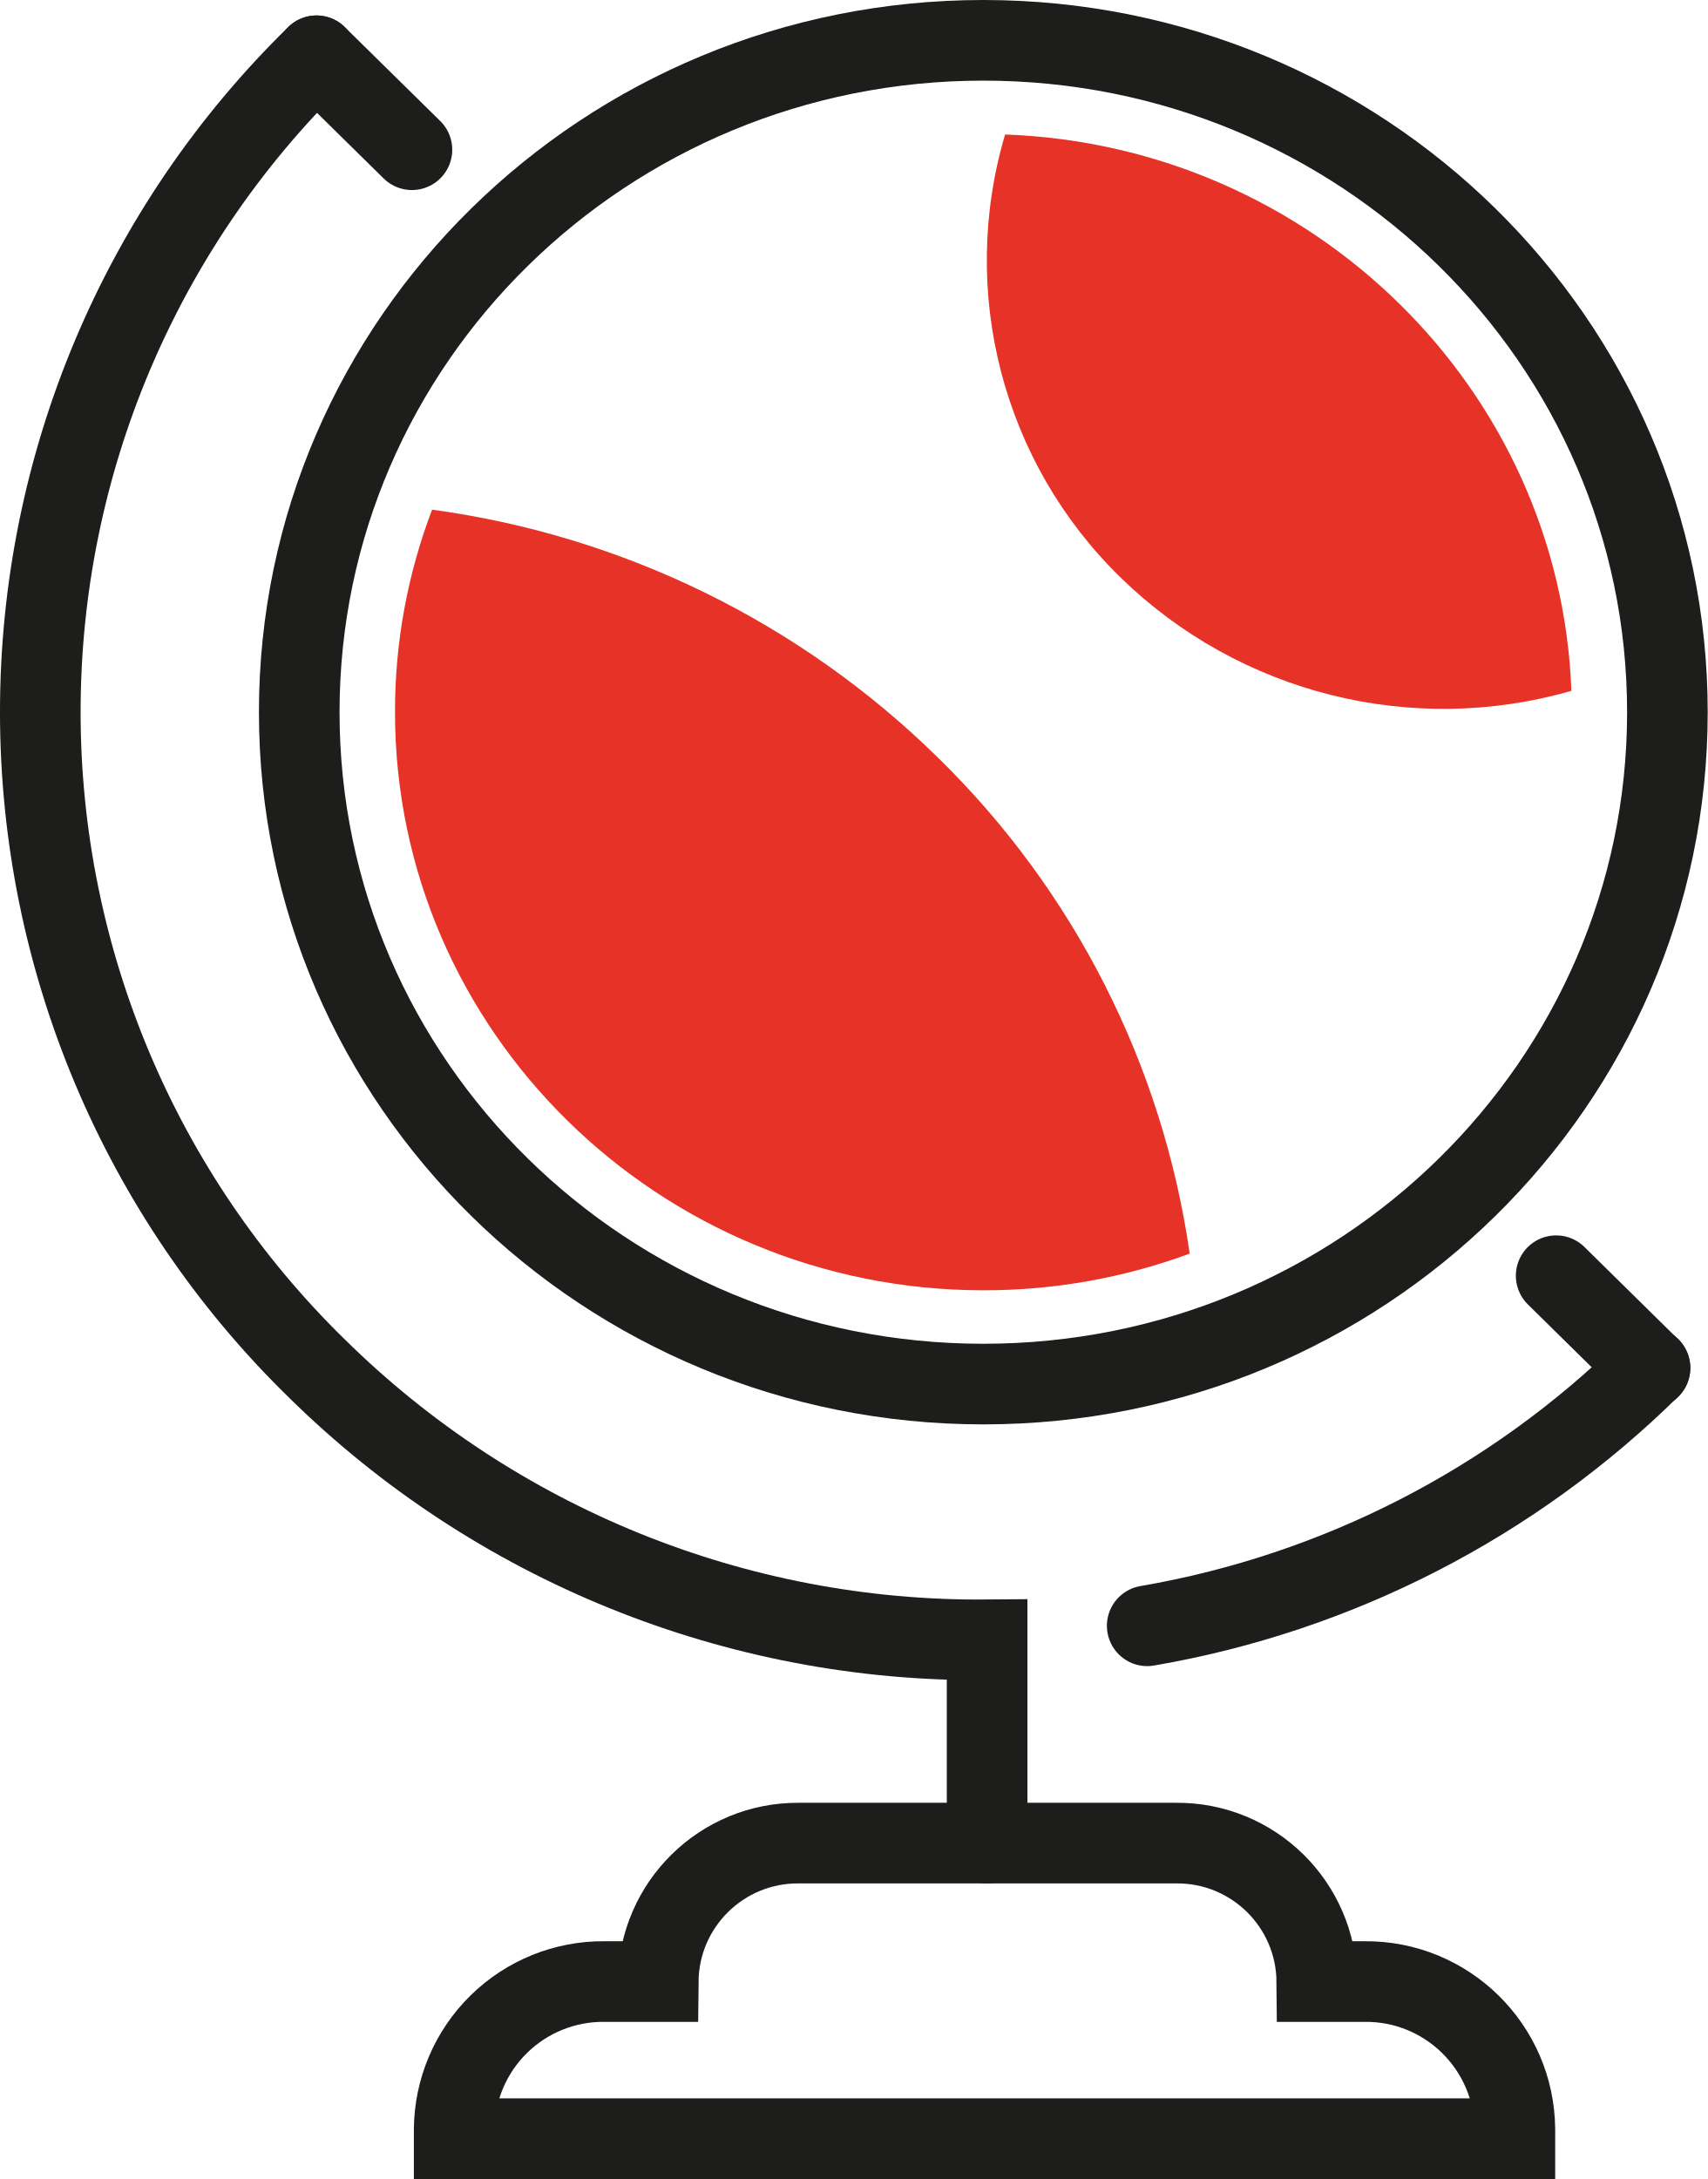
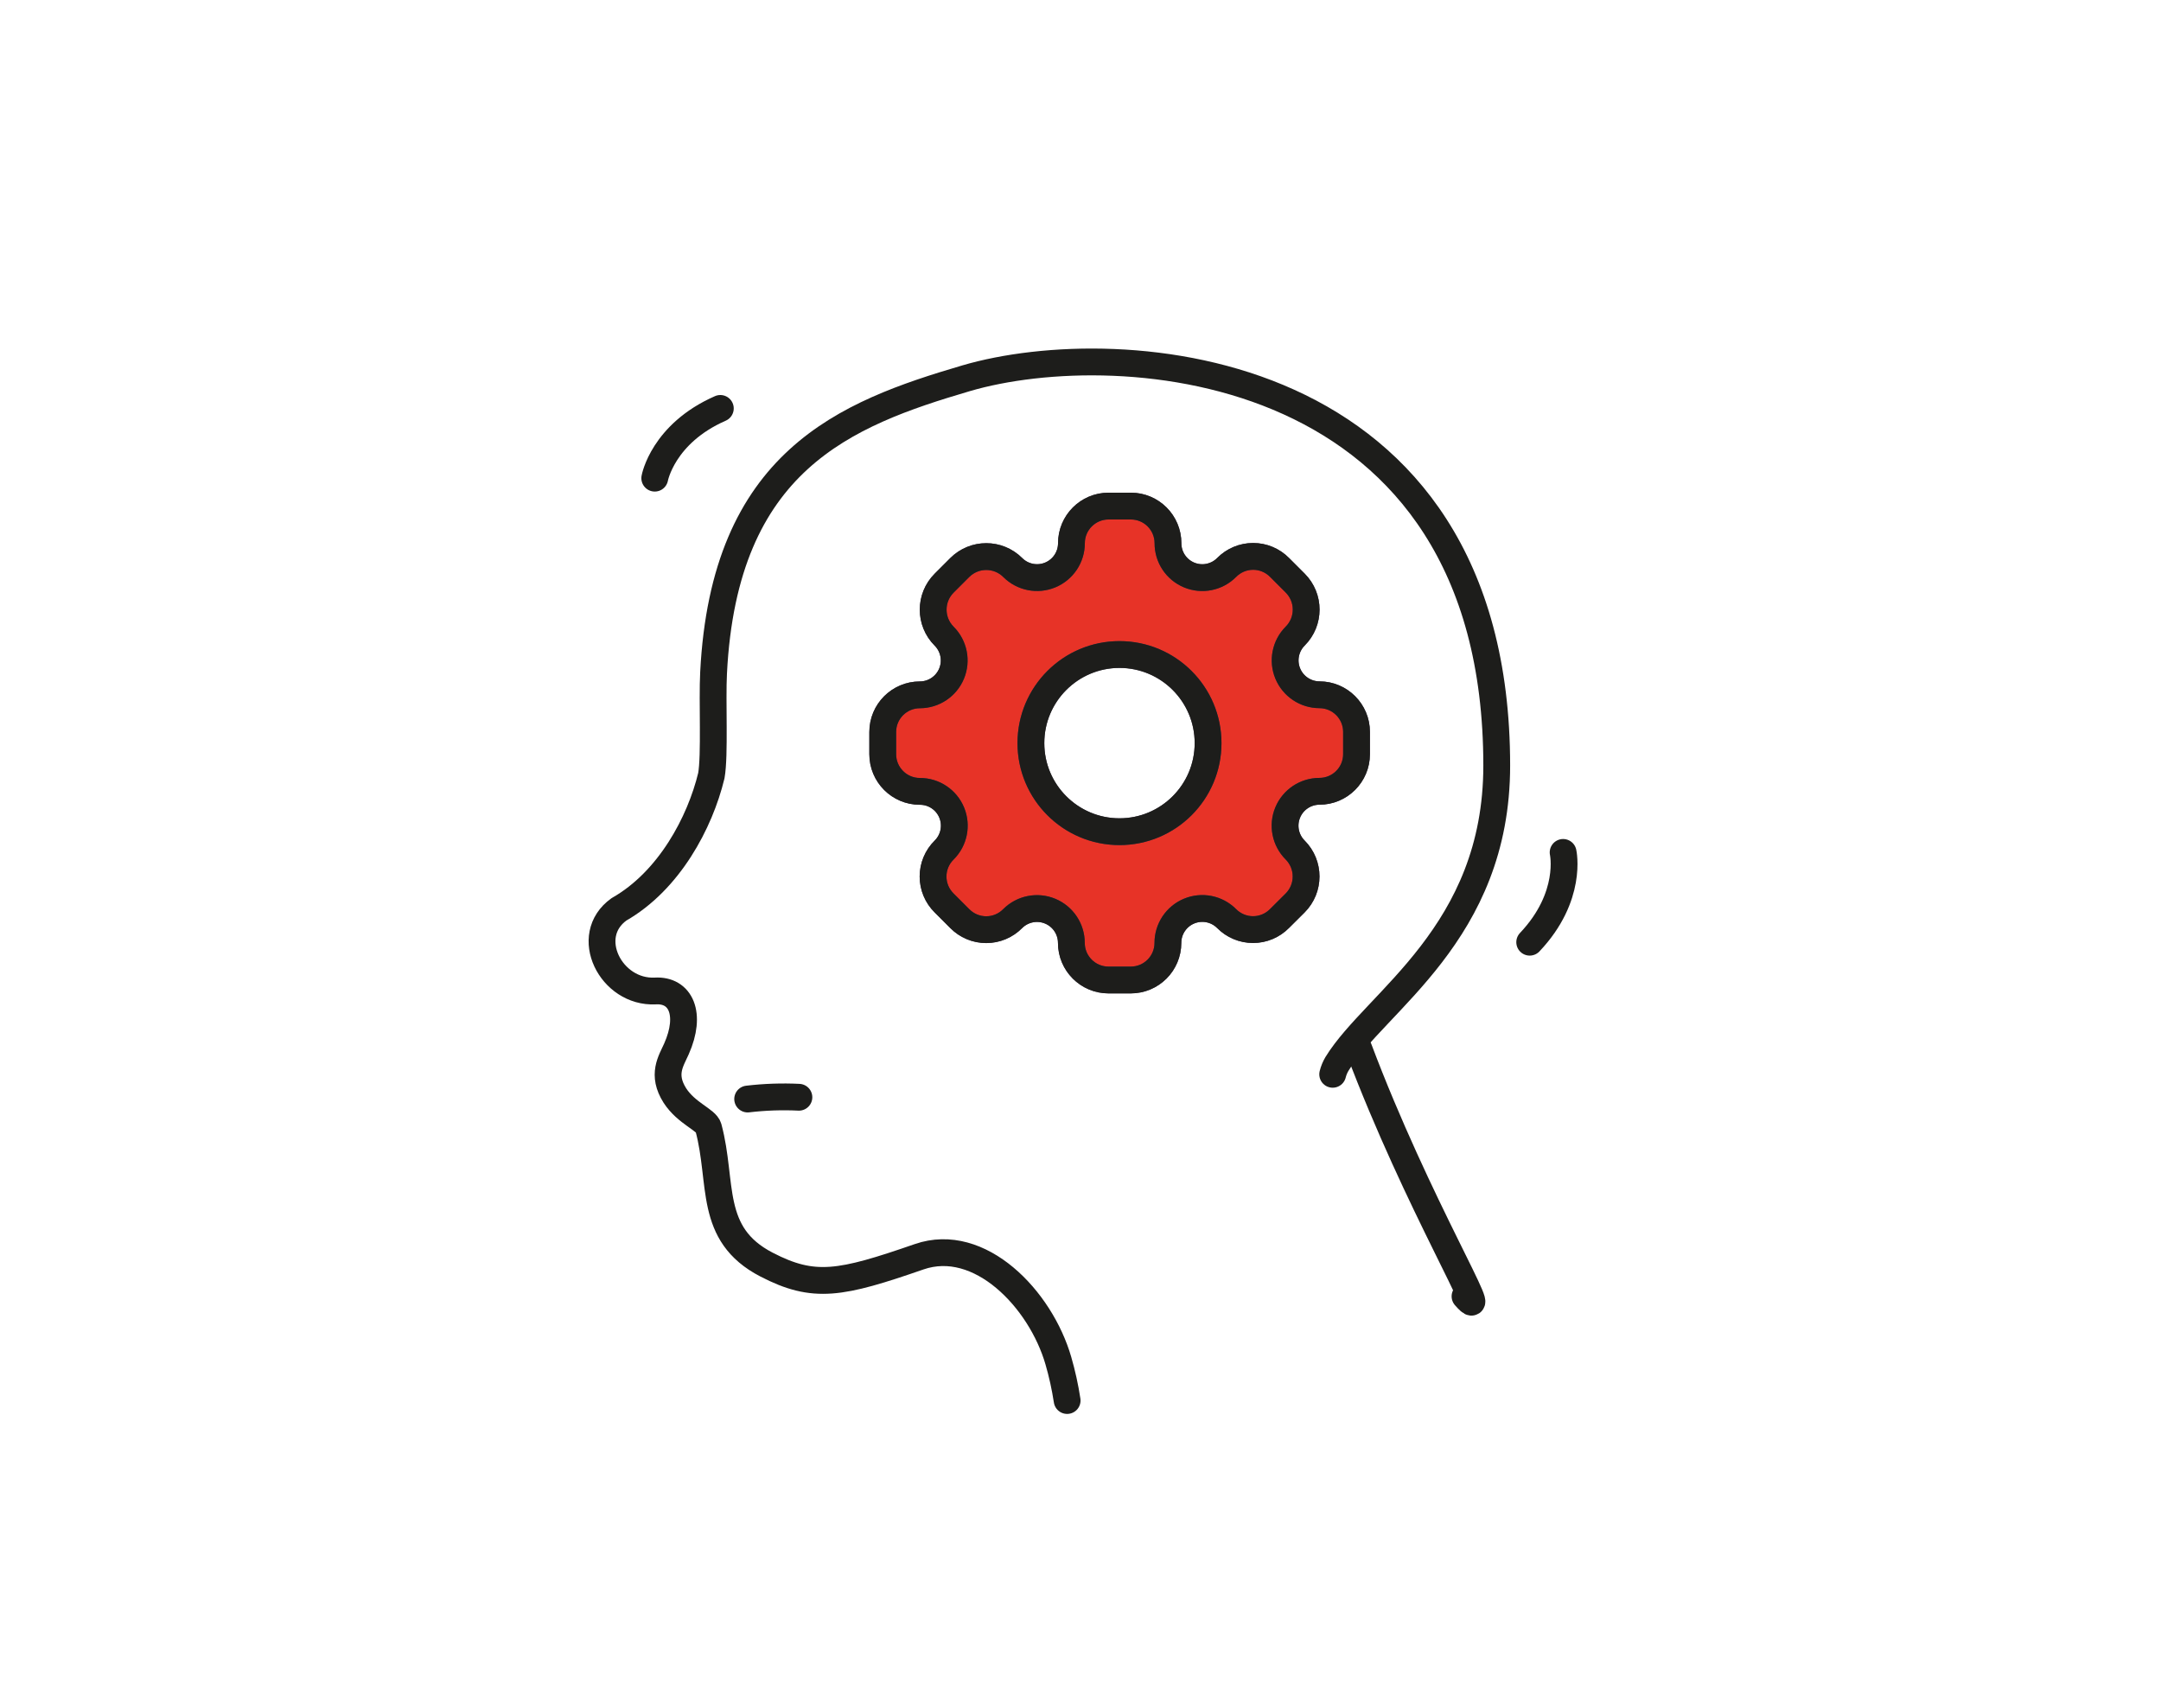
- <svg xmlns="http://www.w3.org/2000/svg" viewBox="0 0 211.84 270.25">
+ <svg xmlns="http://www.w3.org/2000/svg" id="Calque_1" data-name="Calque 1" viewBox="0 0 291 230">
  <defs>
-     <style>.cls-1,.cls-3{fill:none;stroke:#1d1d1b;stroke-linecap:round;stroke-width:10px;}.cls-1{stroke-linejoin:round;}.cls-2{fill:#e73327;}.cls-3{stroke-miterlimit:10;}</style>
+     <style>.cls-1{fill:#e73327;}.cls-2,.cls-3{fill:none;stroke-linecap:round;stroke-linejoin:round;stroke-width:3.61px;}.cls-2{stroke:#1d1d1b;}.cls-3{stroke:#483d54;}</style>
  </defs>
-   <g id="Calque_2" data-name="Calque 2">
-     <g id="Calque_1-2" data-name="Calque 1">
-       <path class="cls-1" d="M142.31,201.64a117.09,117.09,0,0,0,62.37-32" />
-       <line class="cls-1" x1="193.04" y1="158.22" x2="204.68" y2="169.68" />
-       <line class="cls-1" x1="39.26" y1="6.92" x2="51.1" y2="18.57" />
-       <ellipse class="cls-1" cx="121.98" cy="88.33" rx="84.86" ry="83.33" />
-       <path class="cls-2" d="M139,71.62a57.39,57.39,0,0,0,55.93,14.06c-1.39-37.43-32.13-67.62-70.25-69A54.93,54.93,0,0,0,139,71.62Z" />
-       <path class="cls-2" d="M53.6,63.21A70.17,70.17,0,0,0,49,88.33c0,39.54,32.76,71.7,73,71.7a73.7,73.7,0,0,0,25.58-4.55A107.35,107.35,0,0,0,116.3,93.91,110.82,110.82,0,0,0,53.6,63.21Z" />
-       <path class="cls-3" d="M39.26,6.92a113.78,113.78,0,0,0,0,162.76,117,117,0,0,0,83.19,33.7v25.21" />
-       <path class="cls-3" d="M169.29,245.76a18.48,18.48,0,0,1,18.63,18.33v1.16H56.34v-1.16A18.48,18.48,0,0,1,75,245.76h6.65a17.32,17.32,0,0,1,17.46-17.17h46.79a17.31,17.31,0,0,1,17.45,17.17Z" />
-     </g>
-   </g>
+   <path class="cls-1" d="M176.62,93.56h0a4.63,4.63,0,0,1-3.27-7.9,5.05,5.05,0,0,0,0-7.14l-2.1-2.1a5,5,0,0,0-7.13,0,4.62,4.62,0,0,1-7.9-3.27h0a5,5,0,0,0-5.05-5h-3a5,5,0,0,0-5.05,5h0a4.63,4.63,0,0,1-7.9,3.28h0a5,5,0,0,0-7.13,0l-2.1,2.1a5.05,5.05,0,0,0,0,7.14h0a4.63,4.63,0,0,1-3.27,7.9,5,5,0,0,0-5.05,5v3a5,5,0,0,0,5.05,5h0a4.63,4.63,0,0,1,3.27,7.9h0a5,5,0,0,0,0,7.13l2.1,2.1a5,5,0,0,0,7.13,0h0a4.63,4.63,0,0,1,7.9,3.27h0a5,5,0,0,0,5.05,5h3a5,5,0,0,0,5.05-5,4.63,4.63,0,0,1,7.9-3.28h0a5,5,0,0,0,7.13,0l2.1-2.09a5.05,5.05,0,0,0,0-7.14h0a4.63,4.63,0,0,1,3.27-7.9h0a5,5,0,0,0,5-5v-3A5,5,0,0,0,176.62,93.56ZM149.69,112a11.93,11.93,0,1,1,11.93-11.93A11.93,11.93,0,0,1,149.69,112Z" />
+   <path class="cls-2" d="M179.46,144.67a5.21,5.21,0,0,1,.57-1.39c5.19-8.46,21.52-17.52,21.52-40.19,0-54.93-50.8-58.22-71.46-52.15-16.25,4.78-32.56,11.1-34,39.67-.2,3.75.19,11.1-.3,13.84-1.53,6.34-5.69,14.16-12.43,18-5,3.57-1.11,11.3,4.88,11,3.43-.2,4.94,3.1,2.85,7.8-.74,1.66-2,3.45-.21,6.28,1.56,2.41,4.23,3.26,4.52,4.32,2,7.44-.1,14.34,7.81,18.44,6.41,3.33,10,2.61,20.56-1.05,8.17-2.83,16.35,5.7,18.75,14a42,42,0,0,1,1.18,5.36" />
+   <path class="cls-2" d="M197.28,174.57c4.14,4.72-6.39-12.29-14.31-33.35" />
+   <path class="cls-3" d="M177.68,93.56h0a4.63,4.63,0,0,1-3.27-7.9,5.05,5.05,0,0,0,0-7.14l-2.1-2.1a5,5,0,0,0-7.13,0,4.62,4.62,0,0,1-7.9-3.27h0a5,5,0,0,0-5-5h-3a5,5,0,0,0-5,5h0a4.63,4.63,0,0,1-7.9,3.28h0a5.05,5.05,0,0,0-7.14,0l-2.1,2.1a5.05,5.05,0,0,0,0,7.14h0a4.63,4.63,0,0,1-3.27,7.9,5,5,0,0,0-5,5v3a5,5,0,0,0,5,5h0a4.62,4.62,0,0,1,3.27,7.9h0a5,5,0,0,0,0,7.13l2.1,2.1a5,5,0,0,0,7.13,0h0a4.63,4.63,0,0,1,7.9,3.27h0a5,5,0,0,0,5,5h3a5,5,0,0,0,5-5,4.63,4.63,0,0,1,7.9-3.28h0a5,5,0,0,0,7.13,0l2.1-2.09a5.05,5.05,0,0,0,0-7.14h0a4.63,4.63,0,0,1,3.27-7.9h0a5,5,0,0,0,5-5v-3A5,5,0,0,0,177.68,93.56ZM150.75,112a11.93,11.93,0,1,1,11.93-11.93A11.93,11.93,0,0,1,150.75,112Z" />
+   <path class="cls-2" d="M177.68,93.56h0a4.63,4.63,0,0,1-3.27-7.9,5.05,5.05,0,0,0,0-7.14l-2.1-2.1a5,5,0,0,0-7.13,0,4.62,4.62,0,0,1-7.9-3.27h0a5,5,0,0,0-5-5h-3a5,5,0,0,0-5,5h0a4.63,4.63,0,0,1-7.9,3.28h0a5.05,5.05,0,0,0-7.14,0l-2.1,2.1a5.05,5.05,0,0,0,0,7.14h0a4.63,4.63,0,0,1-3.27,7.9,5,5,0,0,0-5,5v3a5,5,0,0,0,5,5h0a4.62,4.62,0,0,1,3.27,7.9h0a5,5,0,0,0,0,7.13l2.1,2.1a5,5,0,0,0,7.13,0h0a4.63,4.63,0,0,1,7.9,3.27h0a5,5,0,0,0,5,5h3a5,5,0,0,0,5-5,4.63,4.63,0,0,1,7.9-3.28h0a5,5,0,0,0,7.13,0l2.1-2.09a5.05,5.05,0,0,0,0-7.14h0a4.63,4.63,0,0,1,3.27-7.9h0a5,5,0,0,0,5-5v-3A5,5,0,0,0,177.68,93.56ZM150.75,112a11.93,11.93,0,1,1,11.93-11.93A11.93,11.93,0,0,1,150.75,112Z" />
+   <path class="cls-2" d="M100.68,148a41.57,41.57,0,0,1,6.9-.24" />
+   <path class="cls-2" d="M88.17,64.39S89.25,58.4,97,55" />
+   <path class="cls-2" d="M210.49,114.79s1.33,5.94-4.5,12.09" />
</svg>
